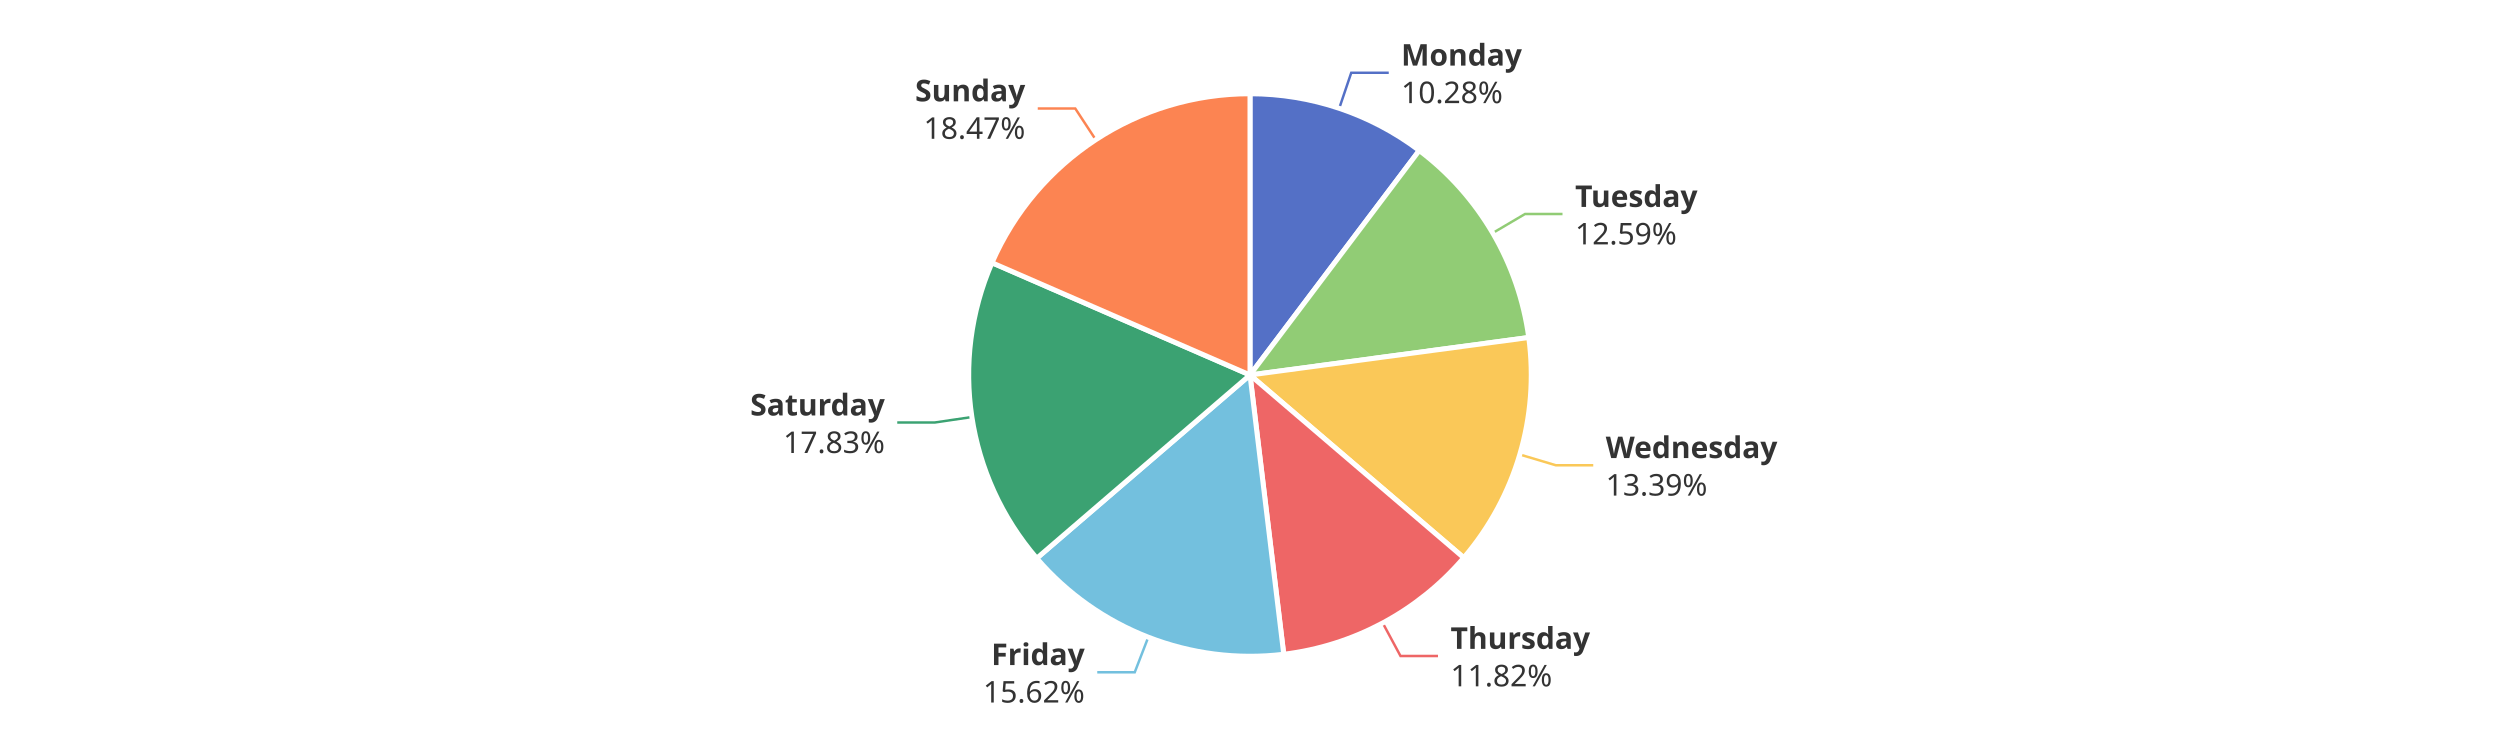
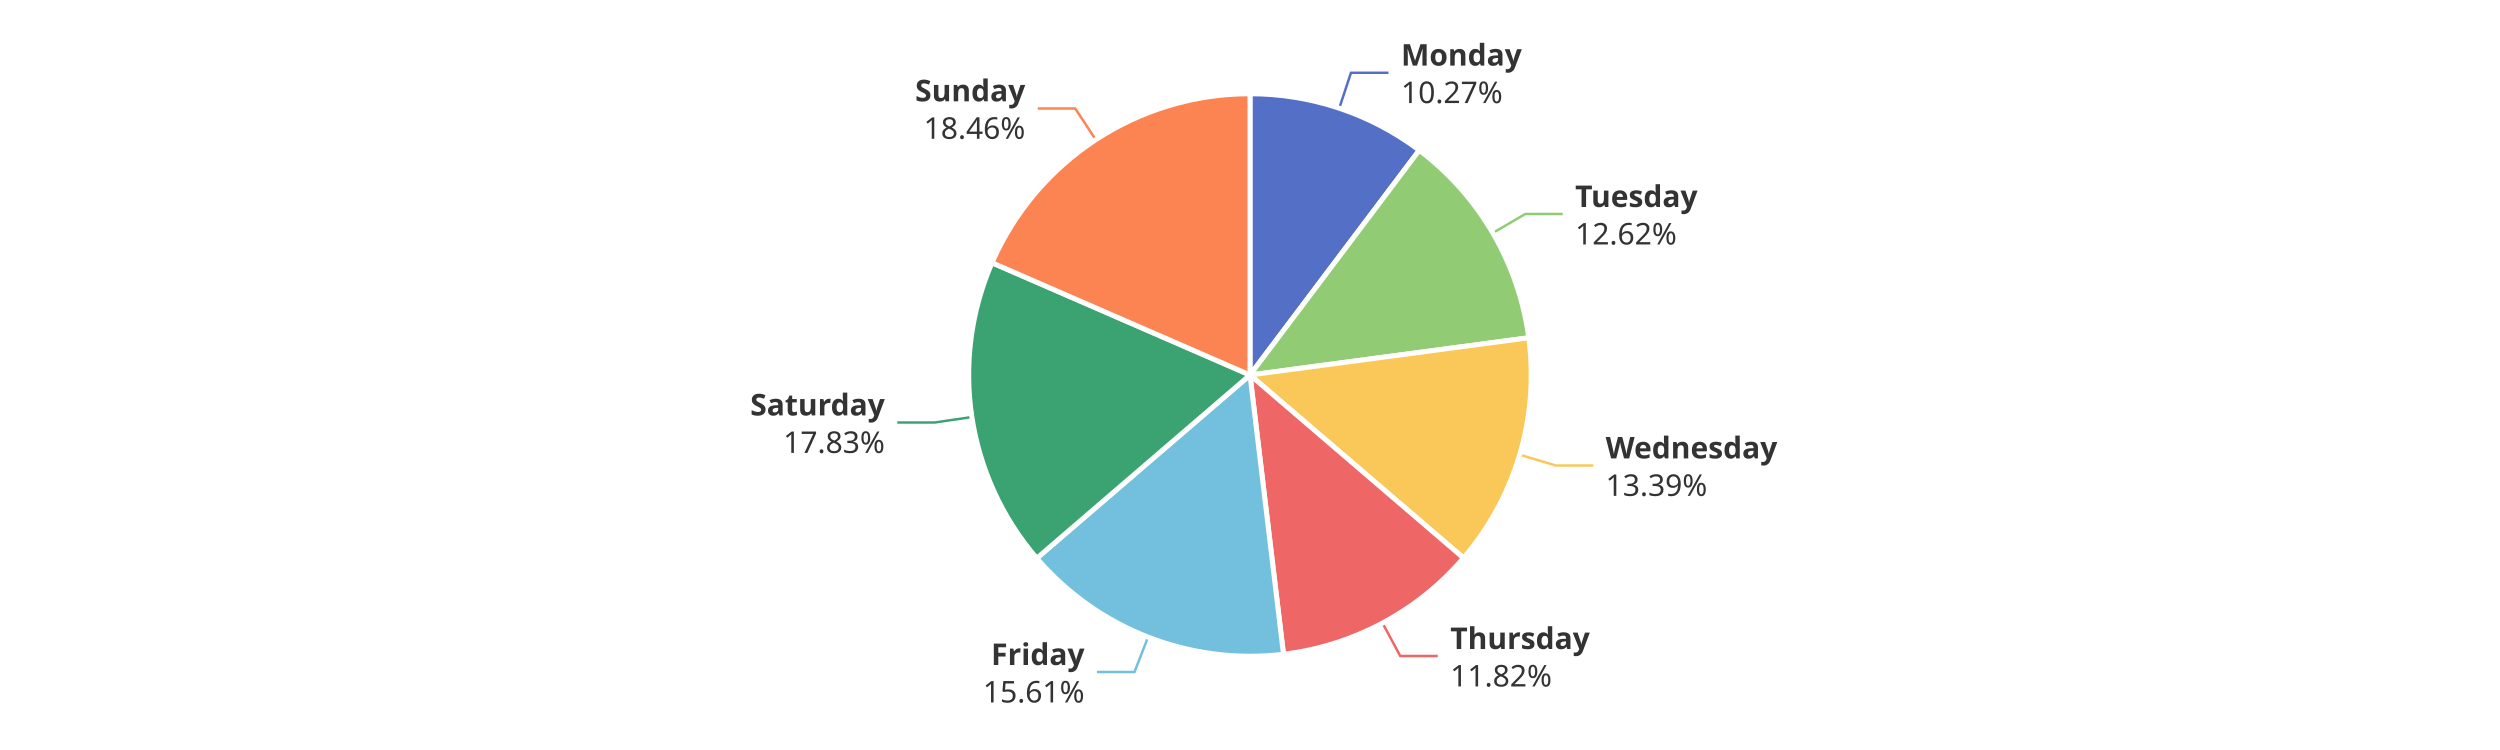
<svg xmlns="http://www.w3.org/2000/svg" width="1000" height="300" version="1.1" baseProfile="full" viewBox="0 0 1000 300">
  <rect width="1000" height="300" x="0" y="0" id="0" fill="#ffffff" />
-   <polyline points="535.7 43.3 540.5 29.1 555.5 29.1" fill="none" stroke="#5470c6" />
-   <polyline points="597.1 93.2 610 85.6 625 85.6" fill="none" stroke="#91cc75" />
-   <polyline points="607.9 181.8 622.3 186.1 637.3 186.1" fill="none" stroke="#fac858" />
-   <polyline points="553.1 249.2 560.2 262.4 575.2 262.4" fill="none" stroke="#ee6666" />
-   <polyline points="459.3 254.9 453.9 268.9 438.9 268.9" fill="none" stroke="#73c0de" />
+   <polyline points="535.7 43.3 540.4 29.1 555.4 29.1" fill="none" stroke="#5470c6" />
+   <polyline points="597.1 93.2 610.1 85.6 625.1 85.6" fill="none" stroke="#91cc75" />
+   <polyline points="607.9 181.9 622.3 186.2 637.3 186.2" fill="none" stroke="#fac858" />
+   <polyline points="553 249.2 560.1 262.4 575.1 262.4" fill="none" stroke="#ee6666" />
+   <polyline points="459.2 254.9 453.8 268.8 438.8 268.8" fill="none" stroke="#73c0de" />
  <polyline points="388.8 166.8 373.9 169 358.9 169" fill="none" stroke="#3ba272" />
  <polyline points="438.3 55.9 430.1 43.4 415.1 43.4" fill="none" stroke="#fc8452" />
-   <path d="M500 37.5A112.5 112.5 0 0 1 567.7 60.2L500 150Z" fill="#5470c6" stroke="#fff" stroke-width="2" stroke-linejoin="round" />
-   <path d="M567.7 60.2A112.5 112.5 0 0 1 611.5 135L500 150Z" fill="#91cc75" stroke="#fff" stroke-width="2" stroke-linejoin="round" />
-   <path d="M611.5 135A112.5 112.5 0 0 1 585.5 223.1L500 150Z" fill="#fac858" stroke="#fff" stroke-width="2" stroke-linejoin="round" />
-   <path d="M585.5 223.1A112.5 112.5 0 0 1 513.5 261.7L500 150Z" fill="#ee6666" stroke="#fff" stroke-width="2" stroke-linejoin="round" />
-   <path d="M513.5 261.7A112.5 112.5 0 0 1 414.7 223.3L500 150Z" fill="#73c0de" stroke="#fff" stroke-width="2" stroke-linejoin="round" />
+   <path d="M500 37.5A112.5 112.5 0 0 1 567.7 60.1L500 150Z" fill="#5470c6" stroke="#fff" stroke-width="2" stroke-linejoin="round" />
+   <path d="M567.7 60.1A112.5 112.5 0 0 1 611.5 135.1L500 150Z" fill="#91cc75" stroke="#fff" stroke-width="2" stroke-linejoin="round" />
+   <path d="M611.5 135.1A112.5 112.5 0 0 1 585.4 223.2L500 150Z" fill="#fac858" stroke="#fff" stroke-width="2" stroke-linejoin="round" />
+   <path d="M585.4 223.2A112.5 112.5 0 0 1 513.4 261.7L500 150Z" fill="#ee6666" stroke="#fff" stroke-width="2" stroke-linejoin="round" />
+   <path d="M513.4 261.7A112.5 112.5 0 0 1 414.7 223.3L500 150Z" fill="#73c0de" stroke="#fff" stroke-width="2" stroke-linejoin="round" />
  <path d="M414.7 223.3A112.5 112.5 0 0 1 396.8 105.1L500 150Z" fill="#3ba272" stroke="#fff" stroke-width="2" stroke-linejoin="round" />
  <path d="M396.8 105.1A112.5 112.5 0 0 1 500 37.5L500 150Z" fill="#fc8452" stroke="#fff" stroke-width="2" stroke-linejoin="round" />
-   <path d="M0 -15l42.8 0l0 30l-42.8 0Z" transform="translate(560.4648 29.0916)" fill="none" />
-   <text dominant-baseline="central" text-anchor="start" style="font-size:12px;font-family:sans-serif;font-weight:bold;" y="-7.5" transform="translate(560.4648 29.0916)" fill="#333" stroke="rgb(255,255,255)" stroke-width="2" paint-order="stroke" stroke-miterlimit="2">Monday</text>
-   <text dominant-baseline="central" text-anchor="start" style="font-size:12px;font-family:sans-serif;" y="7.5" transform="translate(560.4648 29.0916)" fill="#333" stroke="rgb(255,255,255)" stroke-width="2" paint-order="stroke" stroke-miterlimit="2">10.28%</text>
-   <path d="M0 -15l46.2 0l0 30l-46.2 0Z" transform="translate(630.0492 85.6151)" fill="none" />
-   <text dominant-baseline="central" text-anchor="start" style="font-size:12px;font-family:sans-serif;font-weight:bold;" y="-7.5" transform="translate(630.0492 85.6151)" fill="#333" stroke="rgb(255,255,255)" stroke-width="2" paint-order="stroke" stroke-miterlimit="2">Tuesday</text>
-   <text dominant-baseline="central" text-anchor="start" style="font-size:12px;font-family:sans-serif;" y="7.5" transform="translate(630.0492 85.6151)" fill="#333" stroke="rgb(255,255,255)" stroke-width="2" paint-order="stroke" stroke-miterlimit="2">12.59%</text>
-   <path d="M0 -15l63.6 0l0 30l-63.6 0Z" transform="translate(642.2911 186.0711)" fill="none" />
-   <text dominant-baseline="central" text-anchor="start" style="font-size:12px;font-family:sans-serif;font-weight:bold;" y="-7.5" transform="translate(642.2911 186.0711)" fill="#333" stroke="rgb(255,255,255)" stroke-width="2" paint-order="stroke" stroke-miterlimit="2">Wednesday</text>
-   <text dominant-baseline="central" text-anchor="start" style="font-size:12px;font-family:sans-serif;" y="7.5" transform="translate(642.2911 186.0711)" fill="#333" stroke="rgb(255,255,255)" stroke-width="2" paint-order="stroke" stroke-miterlimit="2">13.39%</text>
-   <path d="M0 -15l50.2 0l0 30l-50.2 0Z" transform="translate(580.2267 262.3788)" fill="none" />
-   <text dominant-baseline="central" text-anchor="start" style="font-size:12px;font-family:sans-serif;font-weight:bold;" y="-7.5" transform="translate(580.2267 262.3788)" fill="#333" stroke="rgb(255,255,255)" stroke-width="2" paint-order="stroke" stroke-miterlimit="2">Thursday</text>
-   <text dominant-baseline="central" text-anchor="start" style="font-size:12px;font-family:sans-serif;" y="7.5" transform="translate(580.2267 262.3788)" fill="#333" stroke="rgb(255,255,255)" stroke-width="2" paint-order="stroke" stroke-miterlimit="2">11.82%</text>
-   <path d="M-40.9 -15l40.9 0l0 30l-40.9 0Z" transform="translate(433.8846 268.8681)" fill="none" />
-   <text dominant-baseline="central" text-anchor="end" style="font-size:12px;font-family:sans-serif;font-weight:bold;" y="-7.5" transform="translate(433.8846 268.8681)" fill="#333" stroke="rgb(255,255,255)" stroke-width="2" paint-order="stroke" stroke-miterlimit="2">Friday</text>
-   <text dominant-baseline="central" text-anchor="end" style="font-size:12px;font-family:sans-serif;" y="7.5" transform="translate(433.8846 268.8681)" fill="#333" stroke="rgb(255,255,255)" stroke-width="2" paint-order="stroke" stroke-miterlimit="2">15.62%</text>
-   <path d="M-48.2 -15l48.2 0l0 30l-48.2 0Z" transform="translate(353.9289 169.035)" fill="none" />
-   <text dominant-baseline="central" text-anchor="end" style="font-size:12px;font-family:sans-serif;font-weight:bold;" y="-7.5" transform="translate(353.9289 169.035)" fill="#333" stroke="rgb(255,255,255)" stroke-width="2" paint-order="stroke" stroke-miterlimit="2">Saturday</text>
-   <text dominant-baseline="central" text-anchor="end" style="font-size:12px;font-family:sans-serif;" y="7.5" transform="translate(353.9289 169.035)" fill="#333" stroke="rgb(255,255,255)" stroke-width="2" paint-order="stroke" stroke-miterlimit="2">17.83%</text>
-   <path d="M-40.9 -15l40.9 0l0 30l-40.9 0Z" transform="translate(410.1001 43.3686)" fill="none" />
-   <text dominant-baseline="central" text-anchor="end" style="font-size:12px;font-family:sans-serif;font-weight:bold;" y="-7.5" transform="translate(410.1001 43.3686)" fill="#333" stroke="rgb(255,255,255)" stroke-width="2" paint-order="stroke" stroke-miterlimit="2">Sunday</text>
-   <text dominant-baseline="central" text-anchor="end" style="font-size:12px;font-family:sans-serif;" y="7.5" transform="translate(410.1001 43.3686)" fill="#333" stroke="rgb(255,255,255)" stroke-width="2" paint-order="stroke" stroke-miterlimit="2">18.47%</text>
+   <path d="M0 -15l42.8 0l0 30l-42.8 0Z" transform="translate(560.4229 29.0775)" fill="none" />
+   <text dominant-baseline="central" text-anchor="start" style="font-size:12px;font-family:sans-serif;font-weight:bold;" y="-7.5" transform="translate(560.4229 29.0775)" fill="#333" stroke="rgb(255,255,255)" stroke-width="2" paint-order="stroke" stroke-miterlimit="2">Monday</text>
+   <text dominant-baseline="central" text-anchor="start" style="font-size:12px;font-family:sans-serif;" y="7.5" transform="translate(560.4229 29.0775)" fill="#333" stroke="rgb(255,255,255)" stroke-width="2" paint-order="stroke" stroke-miterlimit="2">10.27%</text>
+   <path d="M0 -15l46.2 0l0 30l-46.2 0Z" transform="translate(630.0628 85.6382)" fill="none" />
+   <text dominant-baseline="central" text-anchor="start" style="font-size:12px;font-family:sans-serif;font-weight:bold;" y="-7.5" transform="translate(630.0628 85.6382)" fill="#333" stroke="rgb(255,255,255)" stroke-width="2" paint-order="stroke" stroke-miterlimit="2">Tuesday</text>
+   <text dominant-baseline="central" text-anchor="start" style="font-size:12px;font-family:sans-serif;" y="7.5" transform="translate(630.0628 85.6382)" fill="#333" stroke="rgb(255,255,255)" stroke-width="2" paint-order="stroke" stroke-miterlimit="2">12.62%</text>
+   <path d="M0 -15l63.6 0l0 30l-63.6 0Z" transform="translate(642.2525 186.202)" fill="none" />
+   <text dominant-baseline="central" text-anchor="start" style="font-size:12px;font-family:sans-serif;font-weight:bold;" y="-7.5" transform="translate(642.2525 186.202)" fill="#333" stroke="rgb(255,255,255)" stroke-width="2" paint-order="stroke" stroke-miterlimit="2">Wednesday</text>
+   <text dominant-baseline="central" text-anchor="start" style="font-size:12px;font-family:sans-serif;" y="7.5" transform="translate(642.2525 186.202)" fill="#333" stroke="rgb(255,255,255)" stroke-width="2" paint-order="stroke" stroke-miterlimit="2">13.39%</text>
+   <path d="M0 -15l50.2 0l0 30l-50.2 0Z" transform="translate(580.1152 262.4385)" fill="none" />
+   <text dominant-baseline="central" text-anchor="start" style="font-size:12px;font-family:sans-serif;font-weight:bold;" y="-7.5" transform="translate(580.1152 262.4385)" fill="#333" stroke="rgb(255,255,255)" stroke-width="2" paint-order="stroke" stroke-miterlimit="2">Thursday</text>
+   <text dominant-baseline="central" text-anchor="start" style="font-size:12px;font-family:sans-serif;" y="7.5" transform="translate(580.1152 262.4385)" fill="#333" stroke="rgb(255,255,255)" stroke-width="2" paint-order="stroke" stroke-miterlimit="2">11.82%</text>
+   <path d="M-40.9 -15l40.9 0l0 30l-40.9 0Z" transform="translate(433.8143 268.8408)" fill="none" />
+   <text dominant-baseline="central" text-anchor="end" style="font-size:12px;font-family:sans-serif;font-weight:bold;" y="-7.5" transform="translate(433.8143 268.8408)" fill="#333" stroke="rgb(255,255,255)" stroke-width="2" paint-order="stroke" stroke-miterlimit="2">Friday</text>
+   <text dominant-baseline="central" text-anchor="end" style="font-size:12px;font-family:sans-serif;" y="7.5" transform="translate(433.8143 268.8408)" fill="#333" stroke="rgb(255,255,255)" stroke-width="2" paint-order="stroke" stroke-miterlimit="2">15.61%</text>
+   <path d="M-48.2 -15l48.2 0l0 30l-48.2 0Z" transform="translate(353.9256 169.0133)" fill="none" />
+   <text dominant-baseline="central" text-anchor="end" style="font-size:12px;font-family:sans-serif;font-weight:bold;" y="-7.5" transform="translate(353.9256 169.0133)" fill="#333" stroke="rgb(255,255,255)" stroke-width="2" paint-order="stroke" stroke-miterlimit="2">Saturday</text>
+   <text dominant-baseline="central" text-anchor="end" style="font-size:12px;font-family:sans-serif;" y="7.5" transform="translate(353.9256 169.0133)" fill="#333" stroke="rgb(255,255,255)" stroke-width="2" paint-order="stroke" stroke-miterlimit="2">17.83%</text>
+   <path d="M-40.9 -15l40.9 0l0 30l-40.9 0Z" transform="translate(410.1062 43.3646)" fill="none" />
+   <text dominant-baseline="central" text-anchor="end" style="font-size:12px;font-family:sans-serif;font-weight:bold;" y="-7.5" transform="translate(410.1062 43.3646)" fill="#333" stroke="rgb(255,255,255)" stroke-width="2" paint-order="stroke" stroke-miterlimit="2">Sunday</text>
+   <text dominant-baseline="central" text-anchor="end" style="font-size:12px;font-family:sans-serif;" y="7.5" transform="translate(410.1062 43.3646)" fill="#333" stroke="rgb(255,255,255)" stroke-width="2" paint-order="stroke" stroke-miterlimit="2">18.46%</text>
</svg>
